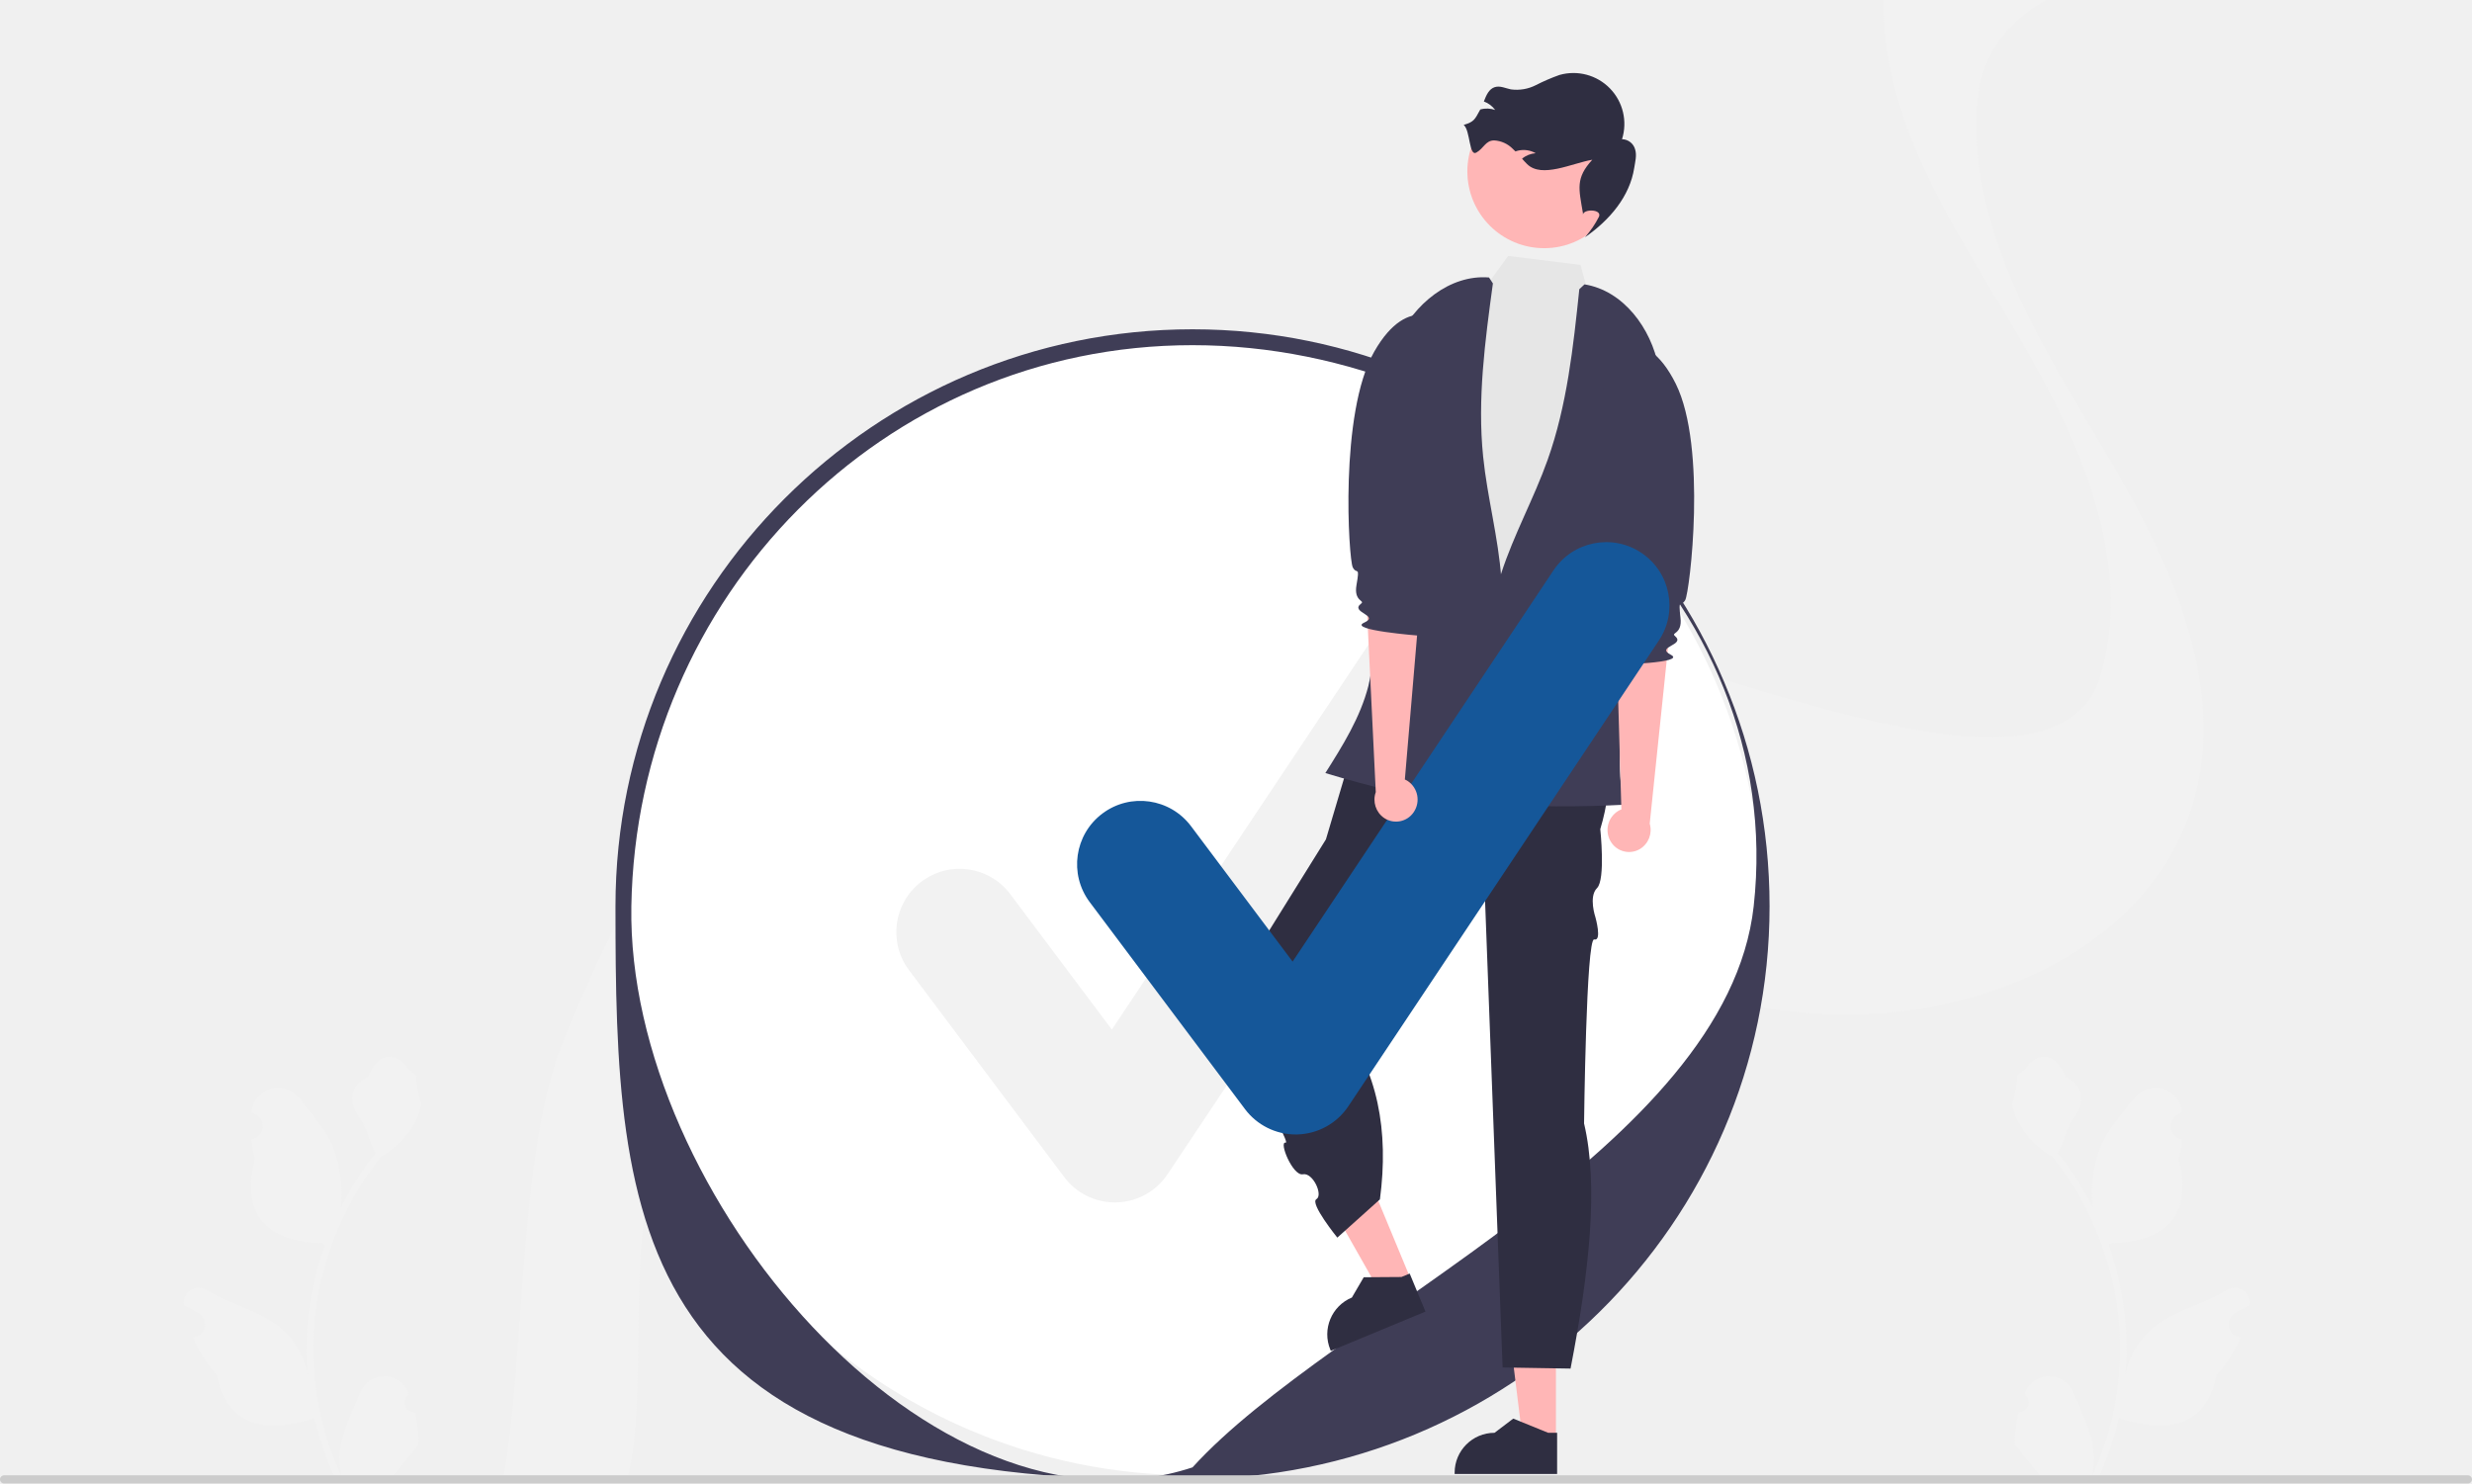
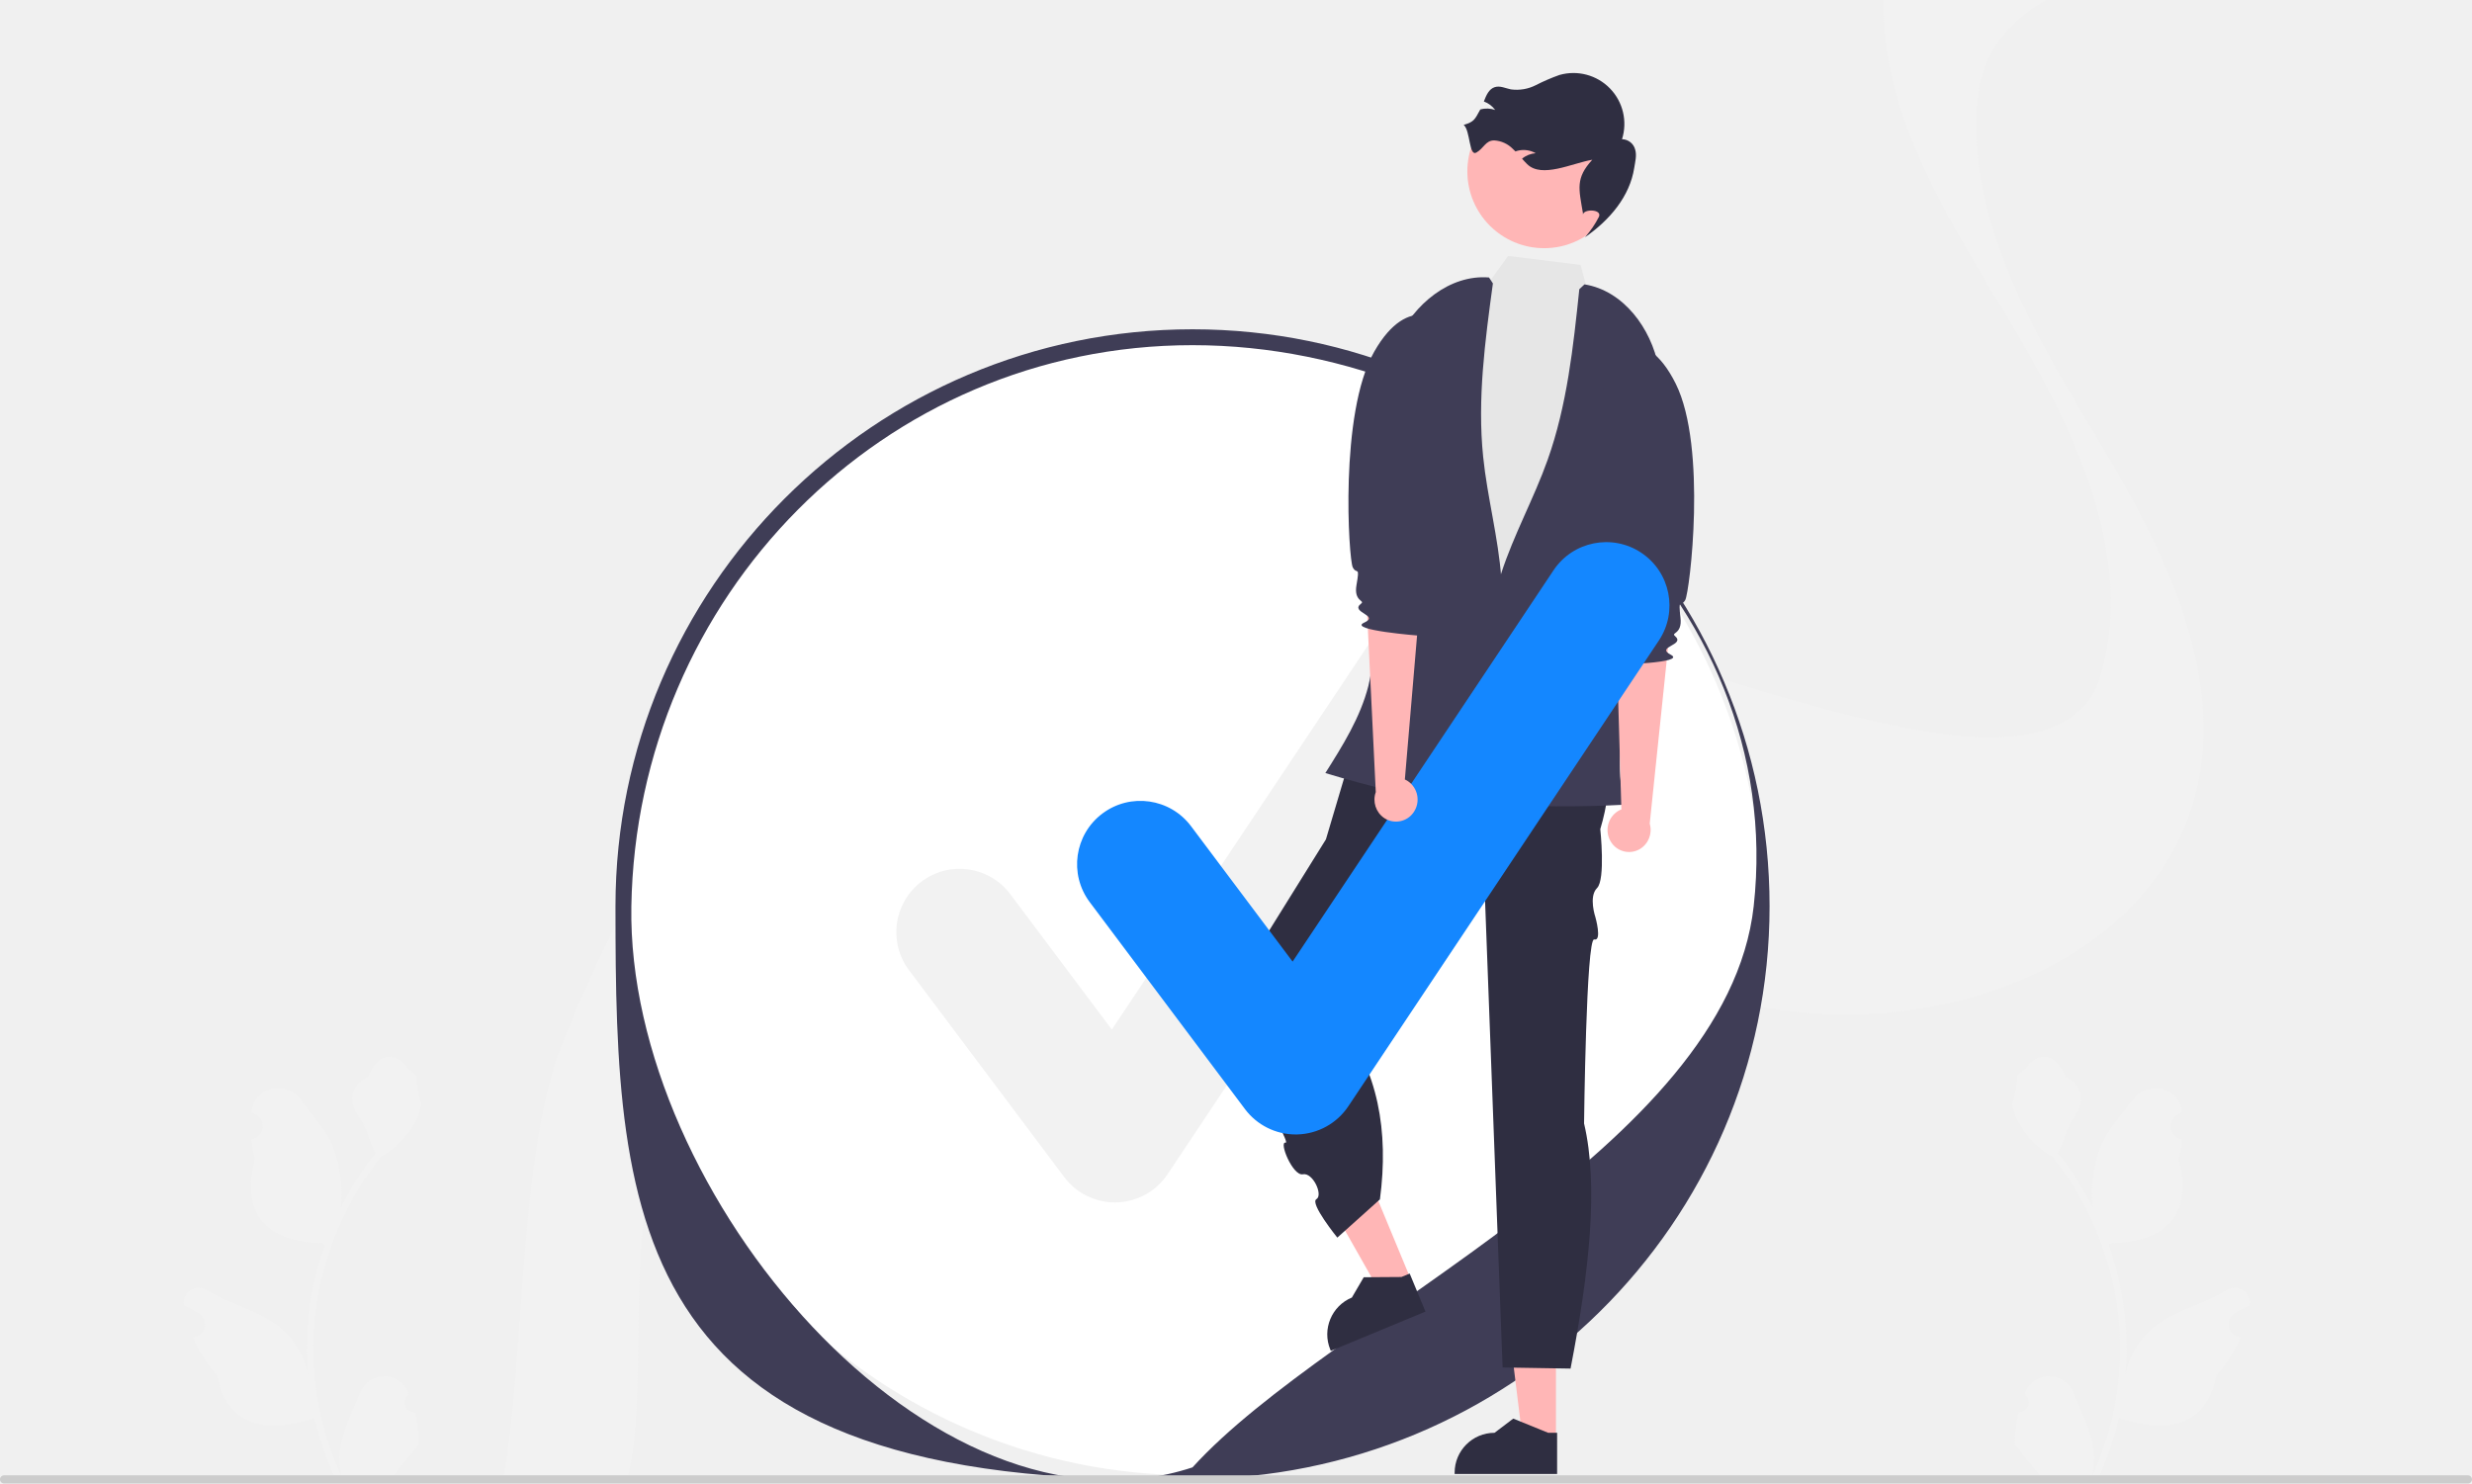
<svg xmlns="http://www.w3.org/2000/svg" data-name="Layer 1" width="717.67" height="430.743" viewBox="0 0 717.67 430.743">
  <path d="M361.254,634.295a2.807,2.807,0,0,1-2.035-4.866l.192-.765q-.038-.092-.076-.184a7.539,7.539,0,0,0-13.907.052c-2.275,5.478-5.17,10.966-5.883,16.758a22.303,22.303,0,0,0,.392,7.671,89.419,89.419,0,0,1-8.134-37.139,86.307,86.307,0,0,1,.535-9.628q.443-3.931,1.231-7.807a90.456,90.456,0,0,1,17.938-38.337A24.073,24.073,0,0,0,361.519,549.662a18.363,18.363,0,0,0,1.67-5.018c-.487.064-1.838-7.359-1.47-7.815-.679-1.031-1.895-1.543-2.637-2.549-3.689-5.002-8.773-4.129-11.426,2.669-5.669,2.861-5.724,7.606-2.245,12.169,2.213,2.903,2.517,6.832,4.459,9.94-.2.256-.408.503-.607.759a91.04,91.04,0,0,0-9.502,15.054,37.846,37.846,0,0,0-2.259-17.579c-2.163-5.217-6.216-9.611-9.786-14.122-4.288-5.418-13.08-3.053-13.836,3.814q-.011.1-.021.199.795.449,1.557.952a3.808,3.808,0,0,1-1.535,6.93l-.078.012a37.89,37.89,0,0,0,.999,5.665c-4.579,17.71,5.307,24.16,19.424,24.45.312.16.615.32.927.471a92.924,92.924,0,0,0-5.002,23.539,88.135,88.135,0,0,0,.064,14.231l-.024-.168a23.289,23.289,0,0,0-7.95-13.448c-6.118-5.026-14.762-6.877-21.363-10.916a4.371,4.371,0,0,0-6.694,4.252q.013.088.027.176a25.579,25.579,0,0,1,2.868,1.382q.795.449,1.557.952a3.808,3.808,0,0,1-1.535,6.93l-.078.012c-.056.008-.104.016-.16.024a37.923,37.923,0,0,0,6.975,10.923c2.863,15.46,15.162,16.927,28.318,12.425h.008a92.898,92.898,0,0,0,6.24,18.218h22.293c.08-.248.152-.503.224-.751a25.329,25.329,0,0,1-6.169-.367c1.654-2.03,3.308-4.075,4.962-6.105a1.386,1.386,0,0,0,.104-.12c.839-1.039,1.686-2.069,2.525-3.108l0-.001a37.101,37.101,0,0,0-1.087-9.451Z" transform="translate(-240.8248 -224.2749)" fill="#f2f2f2" />
  <path d="M826.876,634.295a2.807,2.807,0,0,0,2.035-4.866l-.192-.765q.038-.092.076-.184a7.539,7.539,0,0,1,13.907.052c2.275,5.478,5.17,10.966,5.883,16.758a22.303,22.303,0,0,1-.392,7.671,89.419,89.419,0,0,0,8.134-37.139,86.307,86.307,0,0,0-.535-9.628q-.443-3.931-1.231-7.807a90.456,90.456,0,0,0-17.938-38.337A24.073,24.073,0,0,1,826.612,549.662a18.363,18.363,0,0,1-1.67-5.018c.487.064,1.838-7.359,1.47-7.815.679-1.031,1.895-1.543,2.637-2.549,3.689-5.002,8.773-4.129,11.426,2.669,5.669,2.861,5.724,7.606,2.245,12.169-2.213,2.903-2.517,6.832-4.459,9.94.2.256.408.503.607.759a91.04,91.04,0,0,1,9.502,15.054,37.846,37.846,0,0,1,2.259-17.579c2.163-5.217,6.216-9.611,9.786-14.122,4.288-5.418,13.08-3.053,13.836,3.814q.011.1.021.199-.795.449-1.557.952a3.808,3.808,0,0,0,1.535,6.93l.078.012a37.89,37.89,0,0,1-.999,5.665c4.579,17.71-5.307,24.16-19.424,24.45-.312.16-.615.32-.927.471a92.926,92.926,0,0,1,5.002,23.539,88.137,88.137,0,0,1-.064,14.231l.024-.168a23.289,23.289,0,0,1,7.95-13.448c6.118-5.026,14.762-6.877,21.363-10.916a4.371,4.371,0,0,1,6.694,4.252q-.013.088-.027.176a25.578,25.578,0,0,0-2.868,1.382q-.795.449-1.557.952a3.808,3.808,0,0,0,1.535,6.93l.078.012c.056.008.104.016.16.024a37.923,37.923,0,0,1-6.975,10.923c-2.863,15.46-15.162,16.927-28.318,12.425h-.008a92.897,92.897,0,0,1-6.24,18.218H827.435c-.08-.248-.152-.503-.224-.751a25.329,25.329,0,0,0,6.169-.367c-1.654-2.03-3.308-4.075-4.962-6.105a1.386,1.386,0,0,1-.104-.12c-.839-1.039-1.686-2.069-2.525-3.108l-0-.001a37.101,37.101,0,0,1,1.087-9.451Z" transform="translate(-240.8248 -224.2749)" fill="#f2f2f2" />
  <path d="M386.895,653.699h35.974c6.153-20.716.033-69.675,8.143-89.686,15.559-38.369,35.435-78.853,72.534-97.587,15.84-8,33.111-11.124,50.75-10.954,24.366.231,49.416,6.772,72.351,15.44,9.382,3.538,18.678,7.428,27.937,11.404,34.885,14.99,69.391,31.317,106.906,35.731,47.471,5.58,103.285-15.659,116.251-61.407,9.896-35.025-7.926-71.388-26.616-102.669-18.69-31.281-39.582-64.75-36.169-100.967.012-.122.024-.255.049-.377,1.284-13.008,9.051-22.357,19.901-28.351H787.664c-.624,33.785,18.923,63.607,36.512,93.052,18.69,31.269,36.512,67.644,26.616,102.669-12.966,45.736-120.327-7.876-167.799-13.469-13.406-1.568,7.889,4.012-4.893,0-20.048-6.285-22.27,51.363-41.78,42.902-12.146-5.276-24.304-10.516-36.622-15.172-5.101-1.933-10.311-3.744-15.583-5.422-.012,0-.012,0-.024-.012-35.399-11.209-74.112-15.574-106.82.632-.22.109-.453.219-.673.328-37.099,18.722-56.975,59.206-72.534,97.575C391.209,559.077,393.231,620.242,386.895,653.699Z" transform="translate(-240.8248 -224.2749)" fill="#f2f2f2" />
  <circle cx="346.212" cy="263.14" r="165.223" fill="#fff" />
  <path d="M586.565,653.699C423.093,657.455,419.509,579.791,419.509,487.415c0-92.374,75.153-167.527,167.528-167.527s167.528,75.153,167.528,167.527C754.565,579.791,678.941,653.699,586.565,653.699Zm.472-329.202c-89.834,0-161.406,73.097-162.918,162.917-1.407,83.544,87.344,187.795,162.918,162.92,40.528-44.635,155.112-92.709,162.919-162.92C759.882,398.132,676.871,324.497,587.037,324.497Z" transform="translate(-240.8248 -224.2749)" fill="#3f3d56" />
  <path d="M564.497,573.406a18.373,18.373,0,0,1-14.702-7.353l-45.075-60.102a18.378,18.378,0,1,1,29.406-22.053l29.49,39.317,75.741-113.61a18.379,18.379,0,0,1,30.585,20.39L579.791,565.222a18.387,18.387,0,0,1-14.782,8.179C564.838,573.403,564.668,573.406,564.497,573.406Z" transform="translate(-240.8248 -224.2749)" fill="#f2f2f2" />
  <path d="M240.825,653.828a1.186,1.186,0,0,0,1.19,1.19h715.29a1.19,1.19,0,1,0,0-2.38h-715.29A1.187,1.187,0,0,0,240.825,653.828Z" transform="translate(-240.8248 -224.2749)" fill="#ccc" />
  <polygon points="451.72 417.887 442.046 417.887 437.444 380.57 451.723 380.571 451.72 417.887" fill="#ffb6b6" />
  <path d="M692.886,652.255l-29.75-.001v-.376a11.58,11.58,0,0,1,11.58-11.58h.001l5.434-4.123,10.139,4.123,2.597 0Z" transform="translate(-240.8248 -224.2749)" fill="#2f2e41" />
  <polygon points="409.66 371.639 400.724 375.345 382.177 342.638 395.367 337.169 409.66 371.639" fill="#ffb6b6" />
  <path d="M654.666,605.106l-27.481,11.396-.144-.348a11.58,11.58,0,0,1,6.261-15.132l.001-0,3.44-5.89,10.945-.075,2.399-.995Z" transform="translate(-240.8248 -224.2749)" fill="#2f2e41" />
  <path d="M703.607,429.884,634.949,437.058l-9.184,30.933L593.959,519.104s22.194,37.354,20.11,36.947,2.081,9.775,4.999,9.184,5.951,6.048,3.934,7.228,6.075,11.161,6.075,11.161l12.367-11.101c2.631-19.843-.548-37.502-11.871-52.102l35.433-38.253,6.719-2.788h0l5.333,141.947,19.727.324c5.443-28.001,8.178-53.203,3.923-71.181,0,0,.611-54.009,2.944-53.418s.355-6.445.355-6.445-2.043-5.992.467-8.478.943-17.107.943-17.107C709.565,451.186,708.317,439.762,703.607,429.884Z" transform="translate(-240.8248 -224.2749)" fill="#2f2e41" />
  <path d="M650.817,315.733l18.981-4.918,8.86-12.22,21.041,2.587,4.479,16.668,14.98,8.695s-8.279,87.572-6.31,92.38,9.031,4.412,3,10.61-6.83,3.702-5.43,10.45,11.601,13.89,0,13.819-81.601-1.071-79.601-9.071,1.969-5.968,4.984-10.984,5.045-2.213,4.031-9.614-.015-12.401-.015-16.401,3.351-40.349,3.351-40.349Z" transform="translate(-240.8248 -224.2749)" fill="#e6e6e6" />
  <circle cx="448.3" cy="49.764" r="22.298" fill="#ffb6b6" />
  <path d="M665.761,260.544c1.958,1.582,1.51,9.277,3.691,8.023s2.636-3.5,5.148-3.524a8.225,8.225,0,0,1,5.417,2.451c.267.242.522.495.769.745.226-.079.449-.151.684-.21a7.085,7.085,0,0,1,5.196.732,6.952,6.952,0,0,0-3.958,1.596c.479.537.966,1.078,1.478,1.577,4.27,4.185,13.026-.272,18.914-1.277-4.904,5.354-3.937,8.343-2.717,15.499l.005.391c.251-1.65,5.536-1.568,4.665.622a28.15,28.15,0,0,1-4.074,5.989c7.202-4.989,13.016-11.866,14.301-20.174.264-1.747.778-3.529.281-5.232a4.012,4.012,0,0,0-3.832-3.055A14.784,14.784,0,0,0,693.546,246.048a56.5,56.5,0,0,0-6.839,2.952,12.294,12.294,0,0,1-7.244,1.227c-1.547-.32-3.114-1.121-4.63-.667-1.757.527-2.512,2.382-3.216,4.174a7.077,7.077,0,0,1,3.297,2.487,6.925,6.925,0,0,0-4.26-.173.432.432,0,0,0-.076.021C668.986,258.919,668.894,259.618,665.761,260.544Z" transform="translate(-240.8248 -224.2749)" fill="#2f2e41" />
  <path d="M673.113,304.842c-11.421-.919-21.849,7.815-26.603,18.239s-5.066,22.251-5.297,33.706l-.717,35.609c-.106,5.269-.212,10.539-.475,15.803a77.269,77.269,0,0,1-1.923,15.212c-2.329,9.165-7.451,17.332-12.498,25.328a342.467,342.467,0,0,0,39.357,9.399c6.638-21.471,13.353-43.56,11.721-65.975-.864-11.861-4.054-23.442-5.266-35.272-1.717-16.755.559-33.634,2.831-50.323" transform="translate(-240.8248 -224.2749)" fill="#3f3d56" />
  <path d="M700.836,306.844c11.312,1.819,19.368,12.78,21.511,24.035s-.363,22.817-2.859,34q-3.88,17.38-7.759,34.76c-1.148,5.144-2.297,10.288-3.291,15.464-.967,5.028,3.082,11.476,3.128,16.596.086,9.456-1.751,17.243,1.253,26.21a342.466,342.466,0,0,1-40.463-.216c-1.35-22.434-2.626-45.485,4.282-66.871,3.656-11.317,9.504-21.808,13.492-33.012,5.647-15.868,7.444-32.805,9.2-49.556" transform="translate(-240.8248 -224.2749)" fill="#3f3d56" />
  <path d="M708.377,468.496a6.48,6.48,0,0,1,2.243-8.756,6.216,6.216,0,0,1,.926-.447l-1.442-49.116,15.626-3.977L719.771,463.422a6.462,6.462,0,0,1-2.83,7.364,6.184,6.184,0,0,1-8.479-2.144Q708.419,468.57,708.377,468.496Z" transform="translate(-240.8248 -224.2749)" fill="#ffb6b6" />
  <path d="M707.236,326.466s10.908-9.224,20.086,9.219,4.049,60.578,2.757,62.826-2.08-.884-1.373,5.11c.575,4.875-2.846,4.265-1.619,5.306,3.236,2.743-5.827,3.056-1.172,5.473s-16.178,2.87-16.178,2.87-2.52-1.8-.77-8.586c.983-3.811,3.444-5.206.819-6.969s2.711-7.216,2.715-8.413-8.321-27.363-8.321-27.363Z" transform="translate(-240.8248 -224.2749)" fill="#3f3d56" />
-   <path d="M616.977,553.674a18.374,18.374,0,0,1-14.702-7.353l-45.075-60.102a18.378,18.378,0,1,1,29.406-22.053l29.49,39.317,75.741-113.61a18.379,18.379,0,1,1,30.585,20.39l-90.151,135.226a18.387,18.387,0,0,1-14.782,8.179C617.318,553.671,617.147,553.674,616.977,553.674Z" transform="translate(-240.8248 -224.2749)" fill="#155799" />
+   <path d="M616.977,553.674a18.374,18.374,0,0,1-14.702-7.353l-45.075-60.102a18.378,18.378,0,1,1,29.406-22.053l29.49,39.317,75.741-113.61a18.379,18.379,0,1,1,30.585,20.39l-90.151,135.226a18.387,18.387,0,0,1-14.782,8.179C617.318,553.671,617.147,553.674,616.977,553.674Z" transform="translate(-240.8248 -224.2749)" fill="#1487ff" />
  <path d="M651.337,459.964a6.48,6.48,0,0,0-1.756-8.866,6.218,6.218,0,0,0-.899-.497l4.155-48.961L637.454,396.805l2.787,57.464a6.462,6.462,0,0,0,2.418,7.51,6.184,6.184,0,0,0,8.585-1.672Q651.291,460.036,651.337,459.964Z" transform="translate(-240.8248 -224.2749)" fill="#ffb6b6" />
  <path d="M660.339,318.316s-10.381-9.813-20.565,8.095-7.391,60.261-6.225,62.578,2.126-.767,1.088,5.178c-.844,4.836,2.606,4.416,1.323,5.387-3.383,2.56,5.649,3.373.868,5.529s15.995,3.759,15.995,3.759,2.615-1.658,1.243-8.53c-.771-3.86-3.151-5.388-.433-7.004s-2.308-7.355-2.246-8.55,9.82-26.862,9.82-26.862Z" transform="translate(-240.8248 -224.2749)" fill="#3f3d56" />
</svg>
